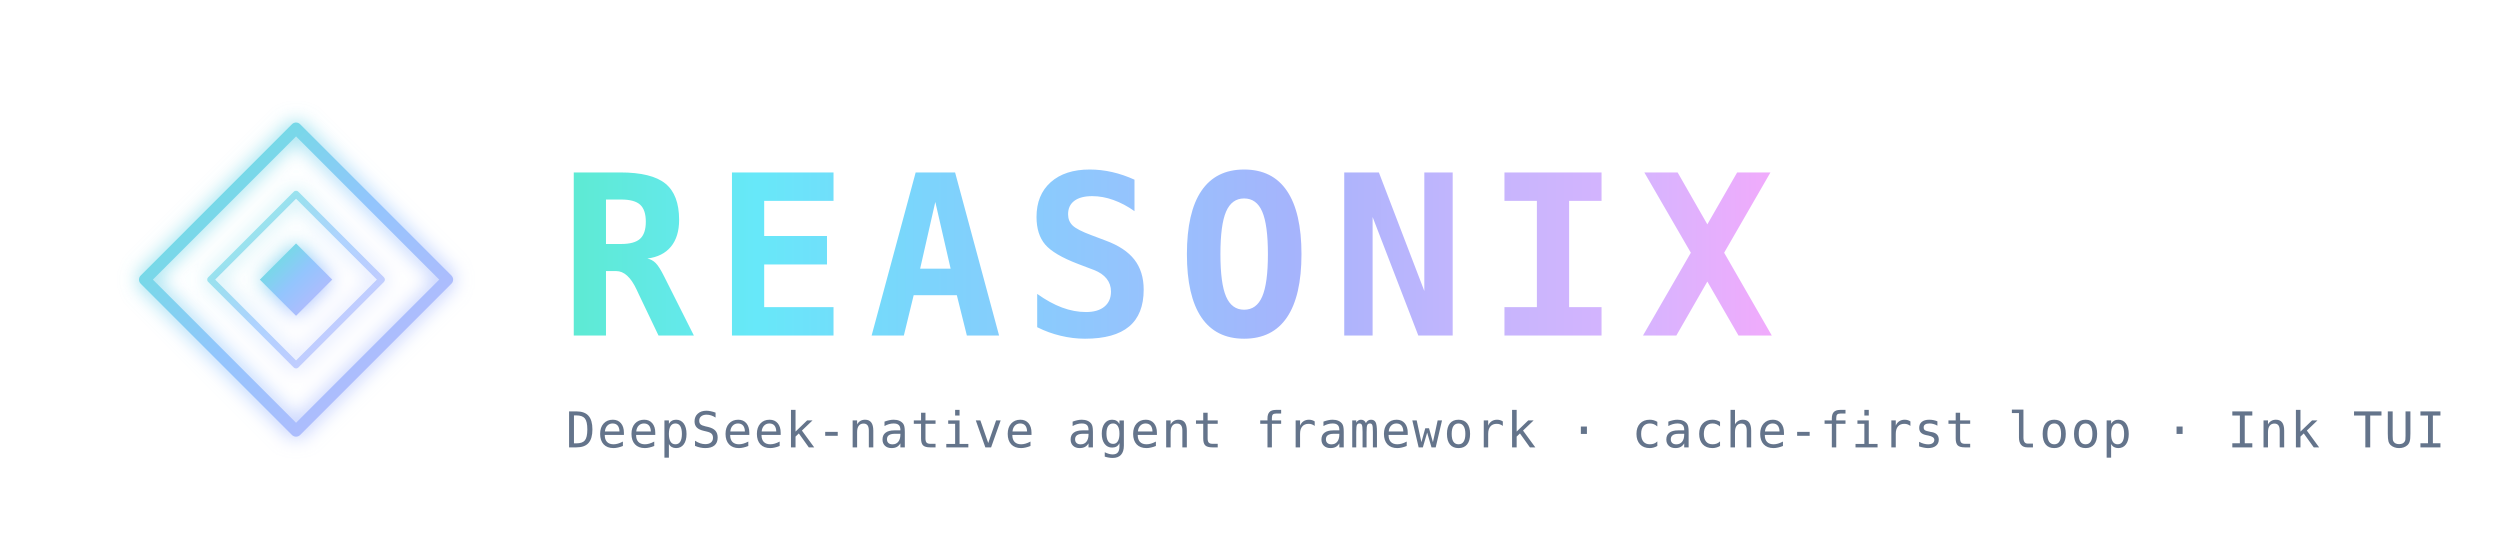
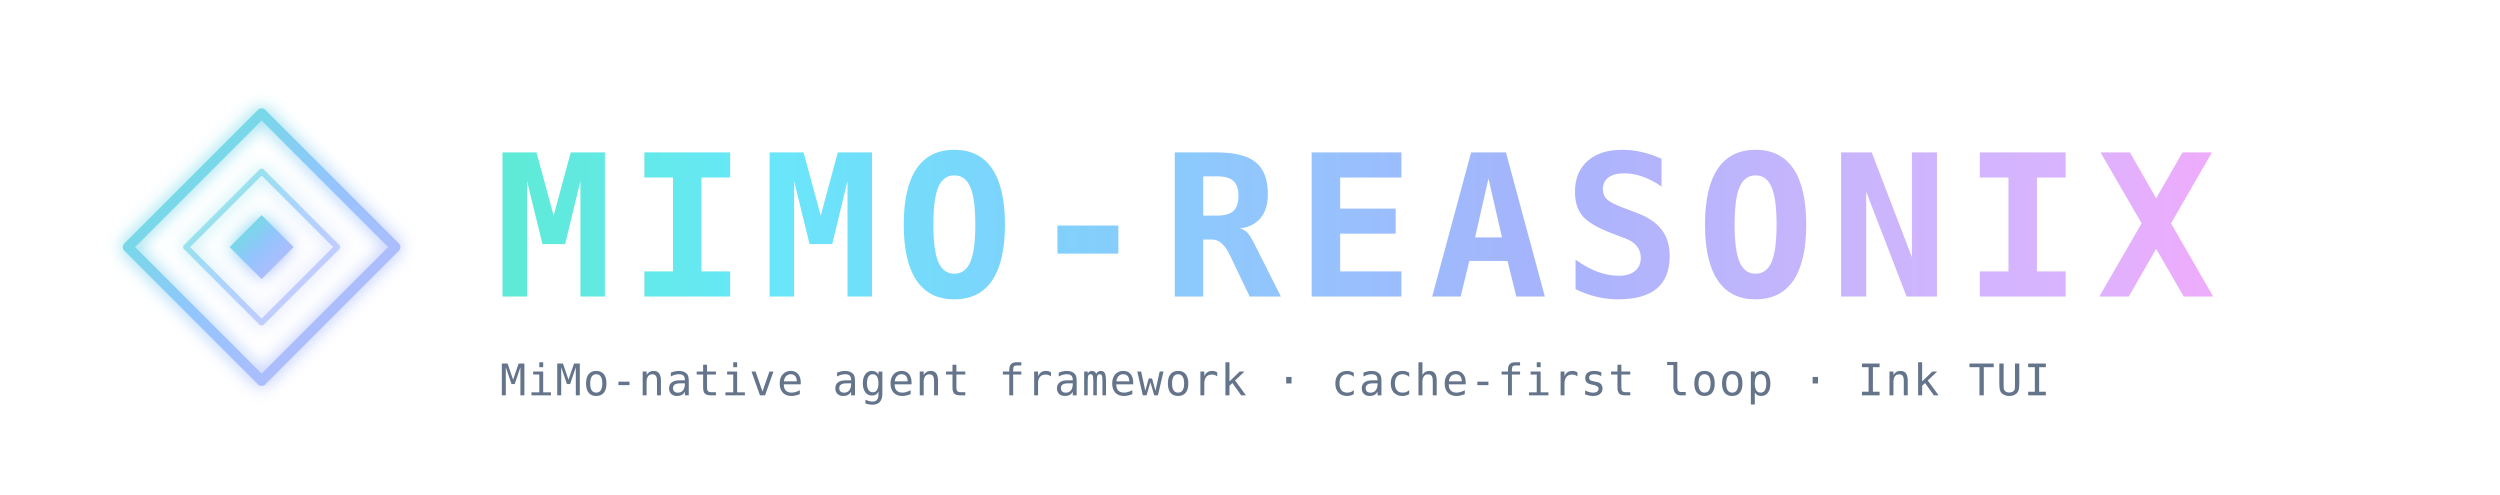
- <svg xmlns="http://www.w3.org/2000/svg" width="760" height="170" viewBox="0 0 760 170" role="img" aria-label="Reasonix — DeepSeek-native agent framework">
+ <svg xmlns="http://www.w3.org/2000/svg" width="860" height="170" viewBox="0 0 860 170" role="img" aria-label="MiMo-Reasonix — MiMo-native agent framework">
  <defs>
    <linearGradient id="rx-grad" x1="0%" y1="0%" x2="100%" y2="0%">
      <stop offset="0%" stop-color="#5eead4" />
      <stop offset="15%" stop-color="#67e8f9" />
      <stop offset="30%" stop-color="#7dd3fc" />
      <stop offset="45%" stop-color="#93c5fd" />
      <stop offset="60%" stop-color="#a5b4fc" />
      <stop offset="75%" stop-color="#c4b5fd" />
      <stop offset="90%" stop-color="#d8b4fe" />
      <stop offset="100%" stop-color="#f0abfc" />
    </linearGradient>
    <linearGradient id="rx-grad-mark" x1="0%" y1="0%" x2="100%" y2="100%">
      <stop offset="0%" stop-color="#5eead4" />
      <stop offset="50%" stop-color="#93c5fd" />
      <stop offset="100%" stop-color="#c4b5fd" />
    </linearGradient>
    <filter id="glow" x="-50%" y="-50%" width="200%" height="200%">
      <feGaussianBlur stdDeviation="3" result="blur" />
      <feMerge>
        <feMergeNode in="blur" />
        <feMergeNode in="SourceGraphic" />
      </feMerge>
    </filter>
  </defs>
  <g transform="translate(90, 85)" filter="url(#glow)">
    <g>
      <animateTransform attributeName="transform" type="rotate" from="0" to="360" dur="18s" repeatCount="indefinite" />
      <path d="M 0,-46 L 46,0 L 0,46 L -46,0 Z" fill="none" stroke="url(#rx-grad-mark)" stroke-width="3.5" stroke-linejoin="round">
        <animate attributeName="stroke-width" values="3.5;5.5;3.5" dur="2.4s" repeatCount="indefinite" />
      </path>
      <path d="M 0,-26 L 26,0 L 0,26 L -26,0 Z" fill="none" stroke="url(#rx-grad-mark)" stroke-width="2" stroke-linejoin="round" opacity="0.7">
        <animate attributeName="opacity" values="0.4;0.9;0.4" dur="2.4s" begin="0.8s" repeatCount="indefinite" />
      </path>
      <path d="M 0,-11 L 11,0 L 0,11 L -11,0 Z" fill="url(#rx-grad-mark)">
        <animate attributeName="opacity" values="0.75;1;0.75" dur="2.4s" repeatCount="indefinite" />
      </path>
    </g>
  </g>
-   <text x="170" y="102" font-family="ui-monospace, SFMono-Regular, 'Cascadia Code', Menlo, Consolas, 'DejaVu Sans Mono', monospace" font-size="68" font-weight="800" fill="url(#rx-grad)" letter-spacing="6">REASONIX
+   <text x="170" y="102" font-family="ui-monospace, SFMono-Regular, 'Cascadia Code', Menlo, Consolas, 'DejaVu Sans Mono', monospace" font-size="68" font-weight="800" fill="url(#rx-grad)" letter-spacing="5">MIMO-REASONIX
    <animate attributeName="opacity" values="0.9;1;0.9" dur="3.2s" repeatCount="indefinite" />
  </text>
-   <text x="172" y="136" font-family="ui-monospace, SFMono-Regular, 'Cascadia Code', Menlo, Consolas, 'DejaVu Sans Mono', monospace" font-size="15" fill="#64748b" letter-spacing="0.5">DeepSeek-native agent framework  ·  cache-first loop  ·  Ink TUI</text>
+   <text x="172" y="136" font-family="ui-monospace, SFMono-Regular, 'Cascadia Code', Menlo, Consolas, 'DejaVu Sans Mono', monospace" font-size="15" fill="#64748b" letter-spacing="0.5">MiMo-native agent framework  ·  cache-first loop  ·  Ink TUI</text>
</svg>
